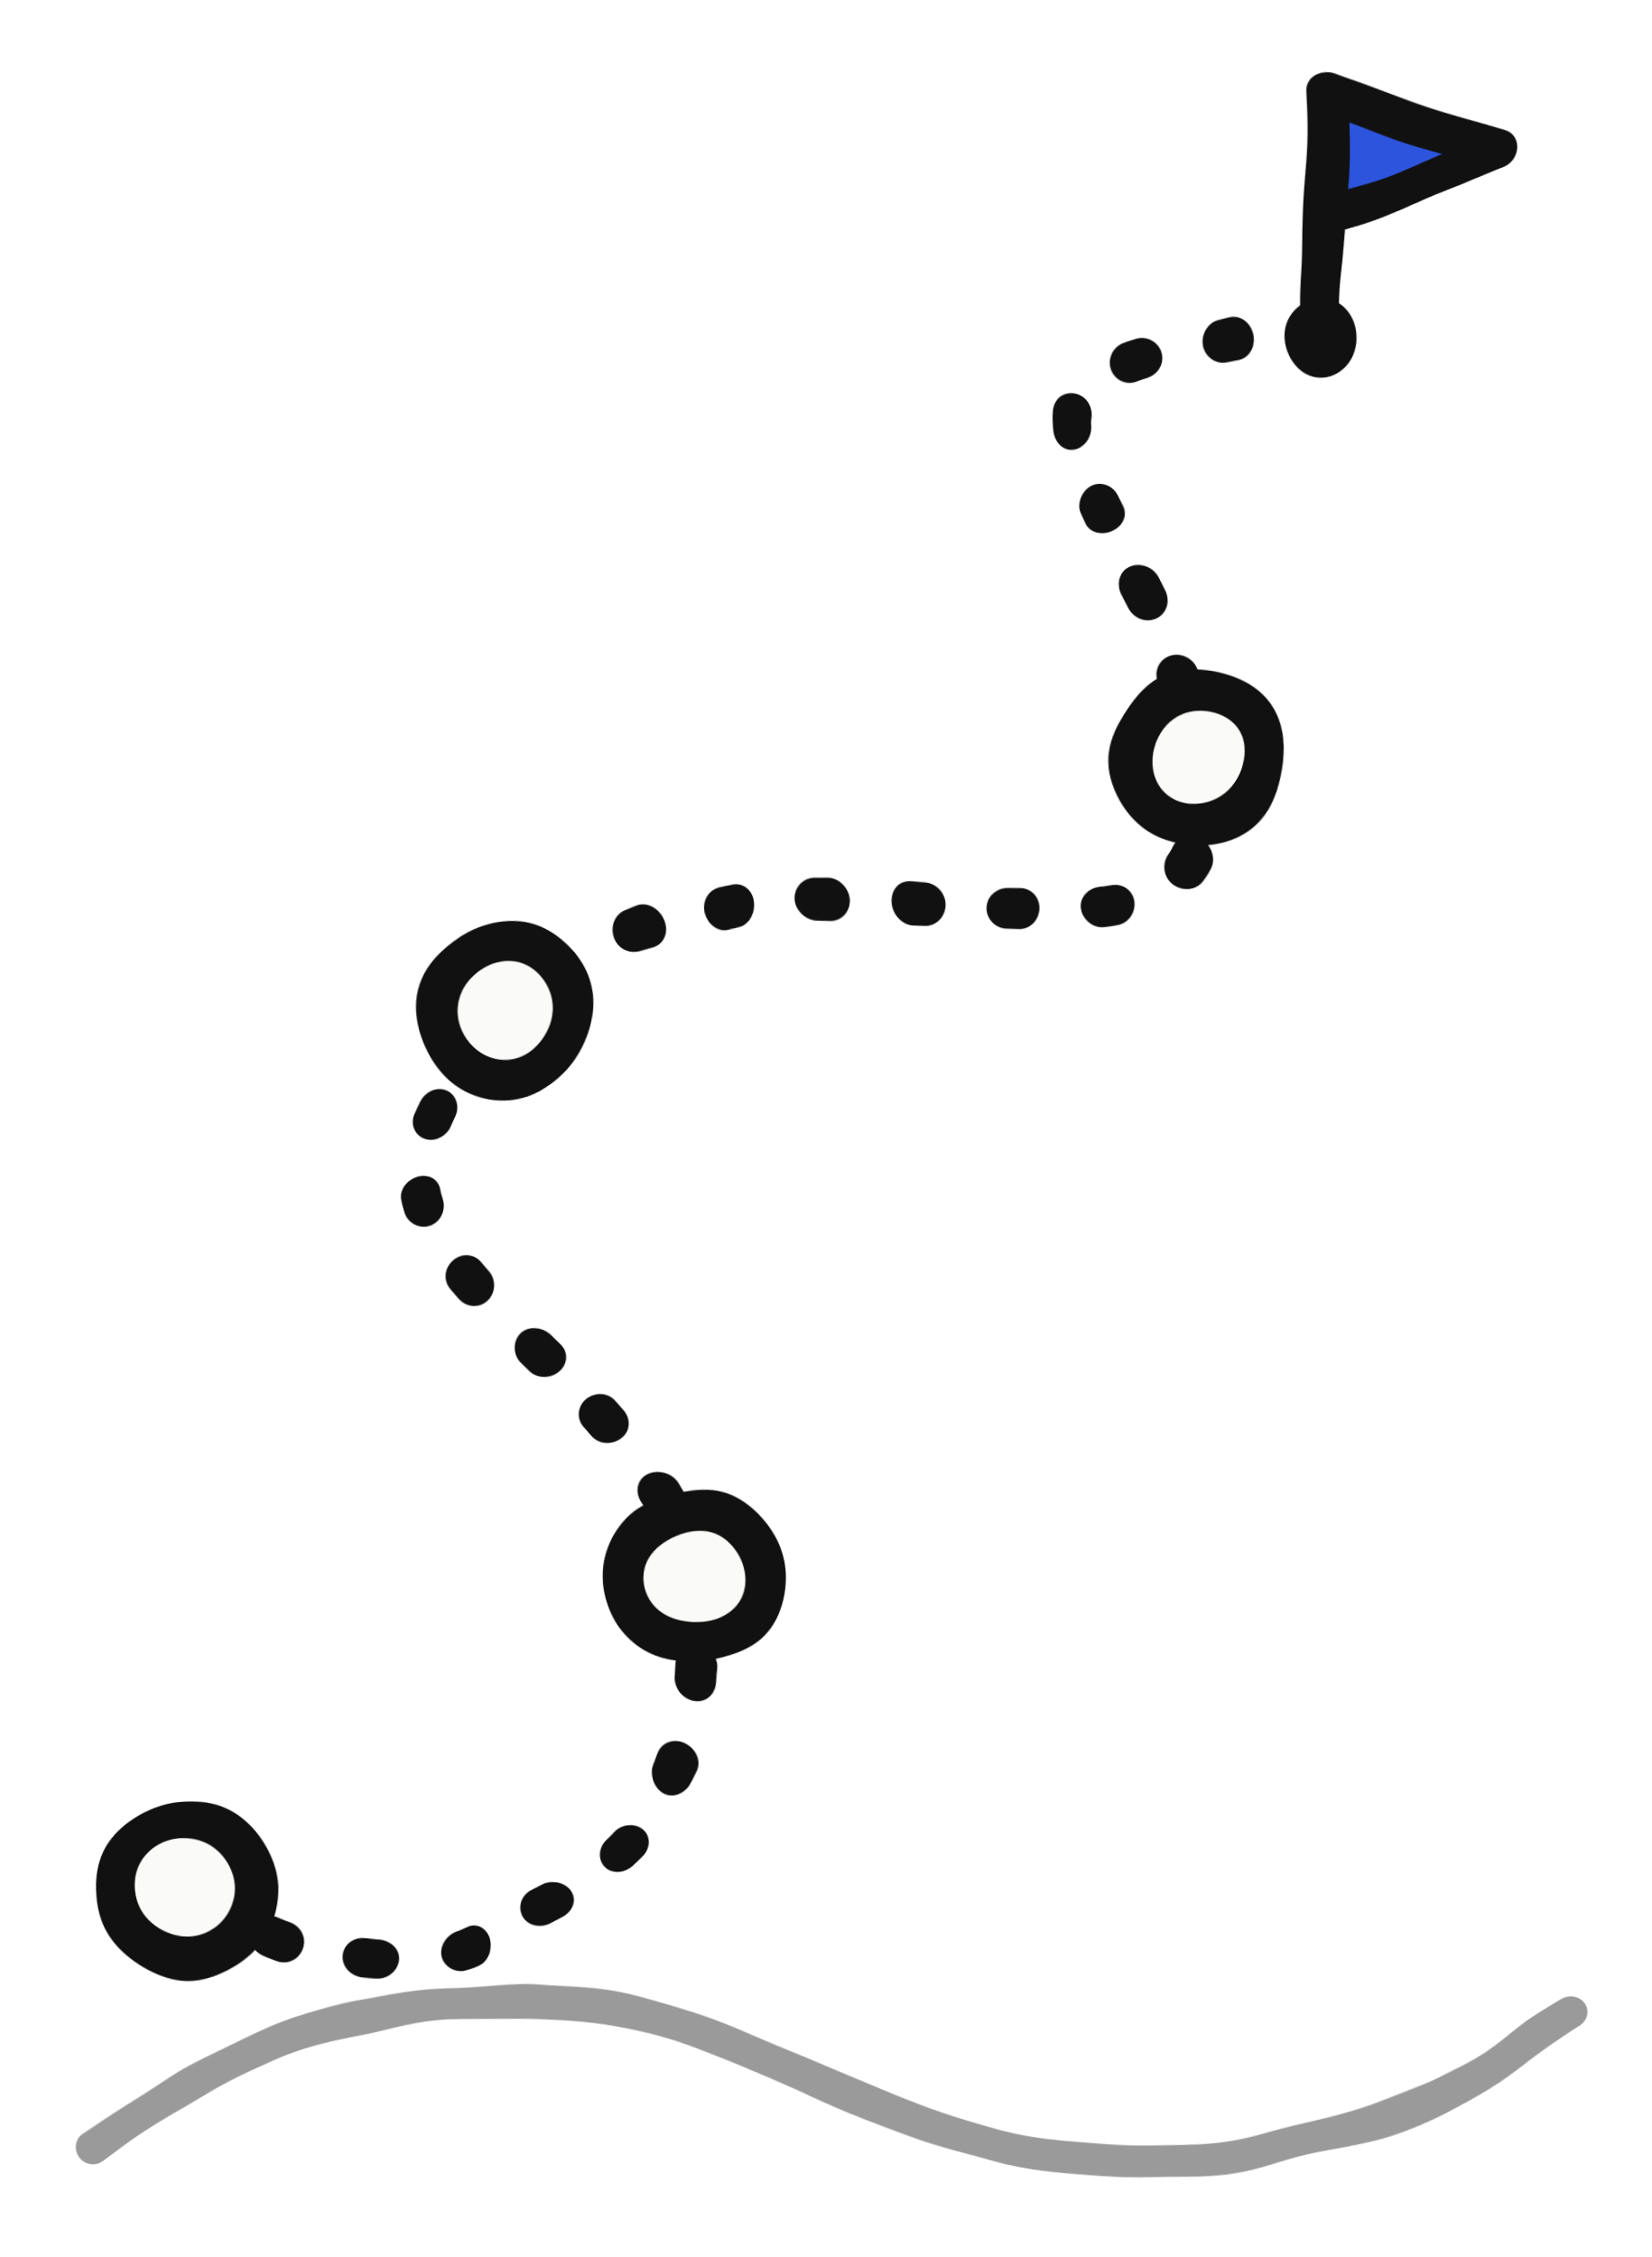
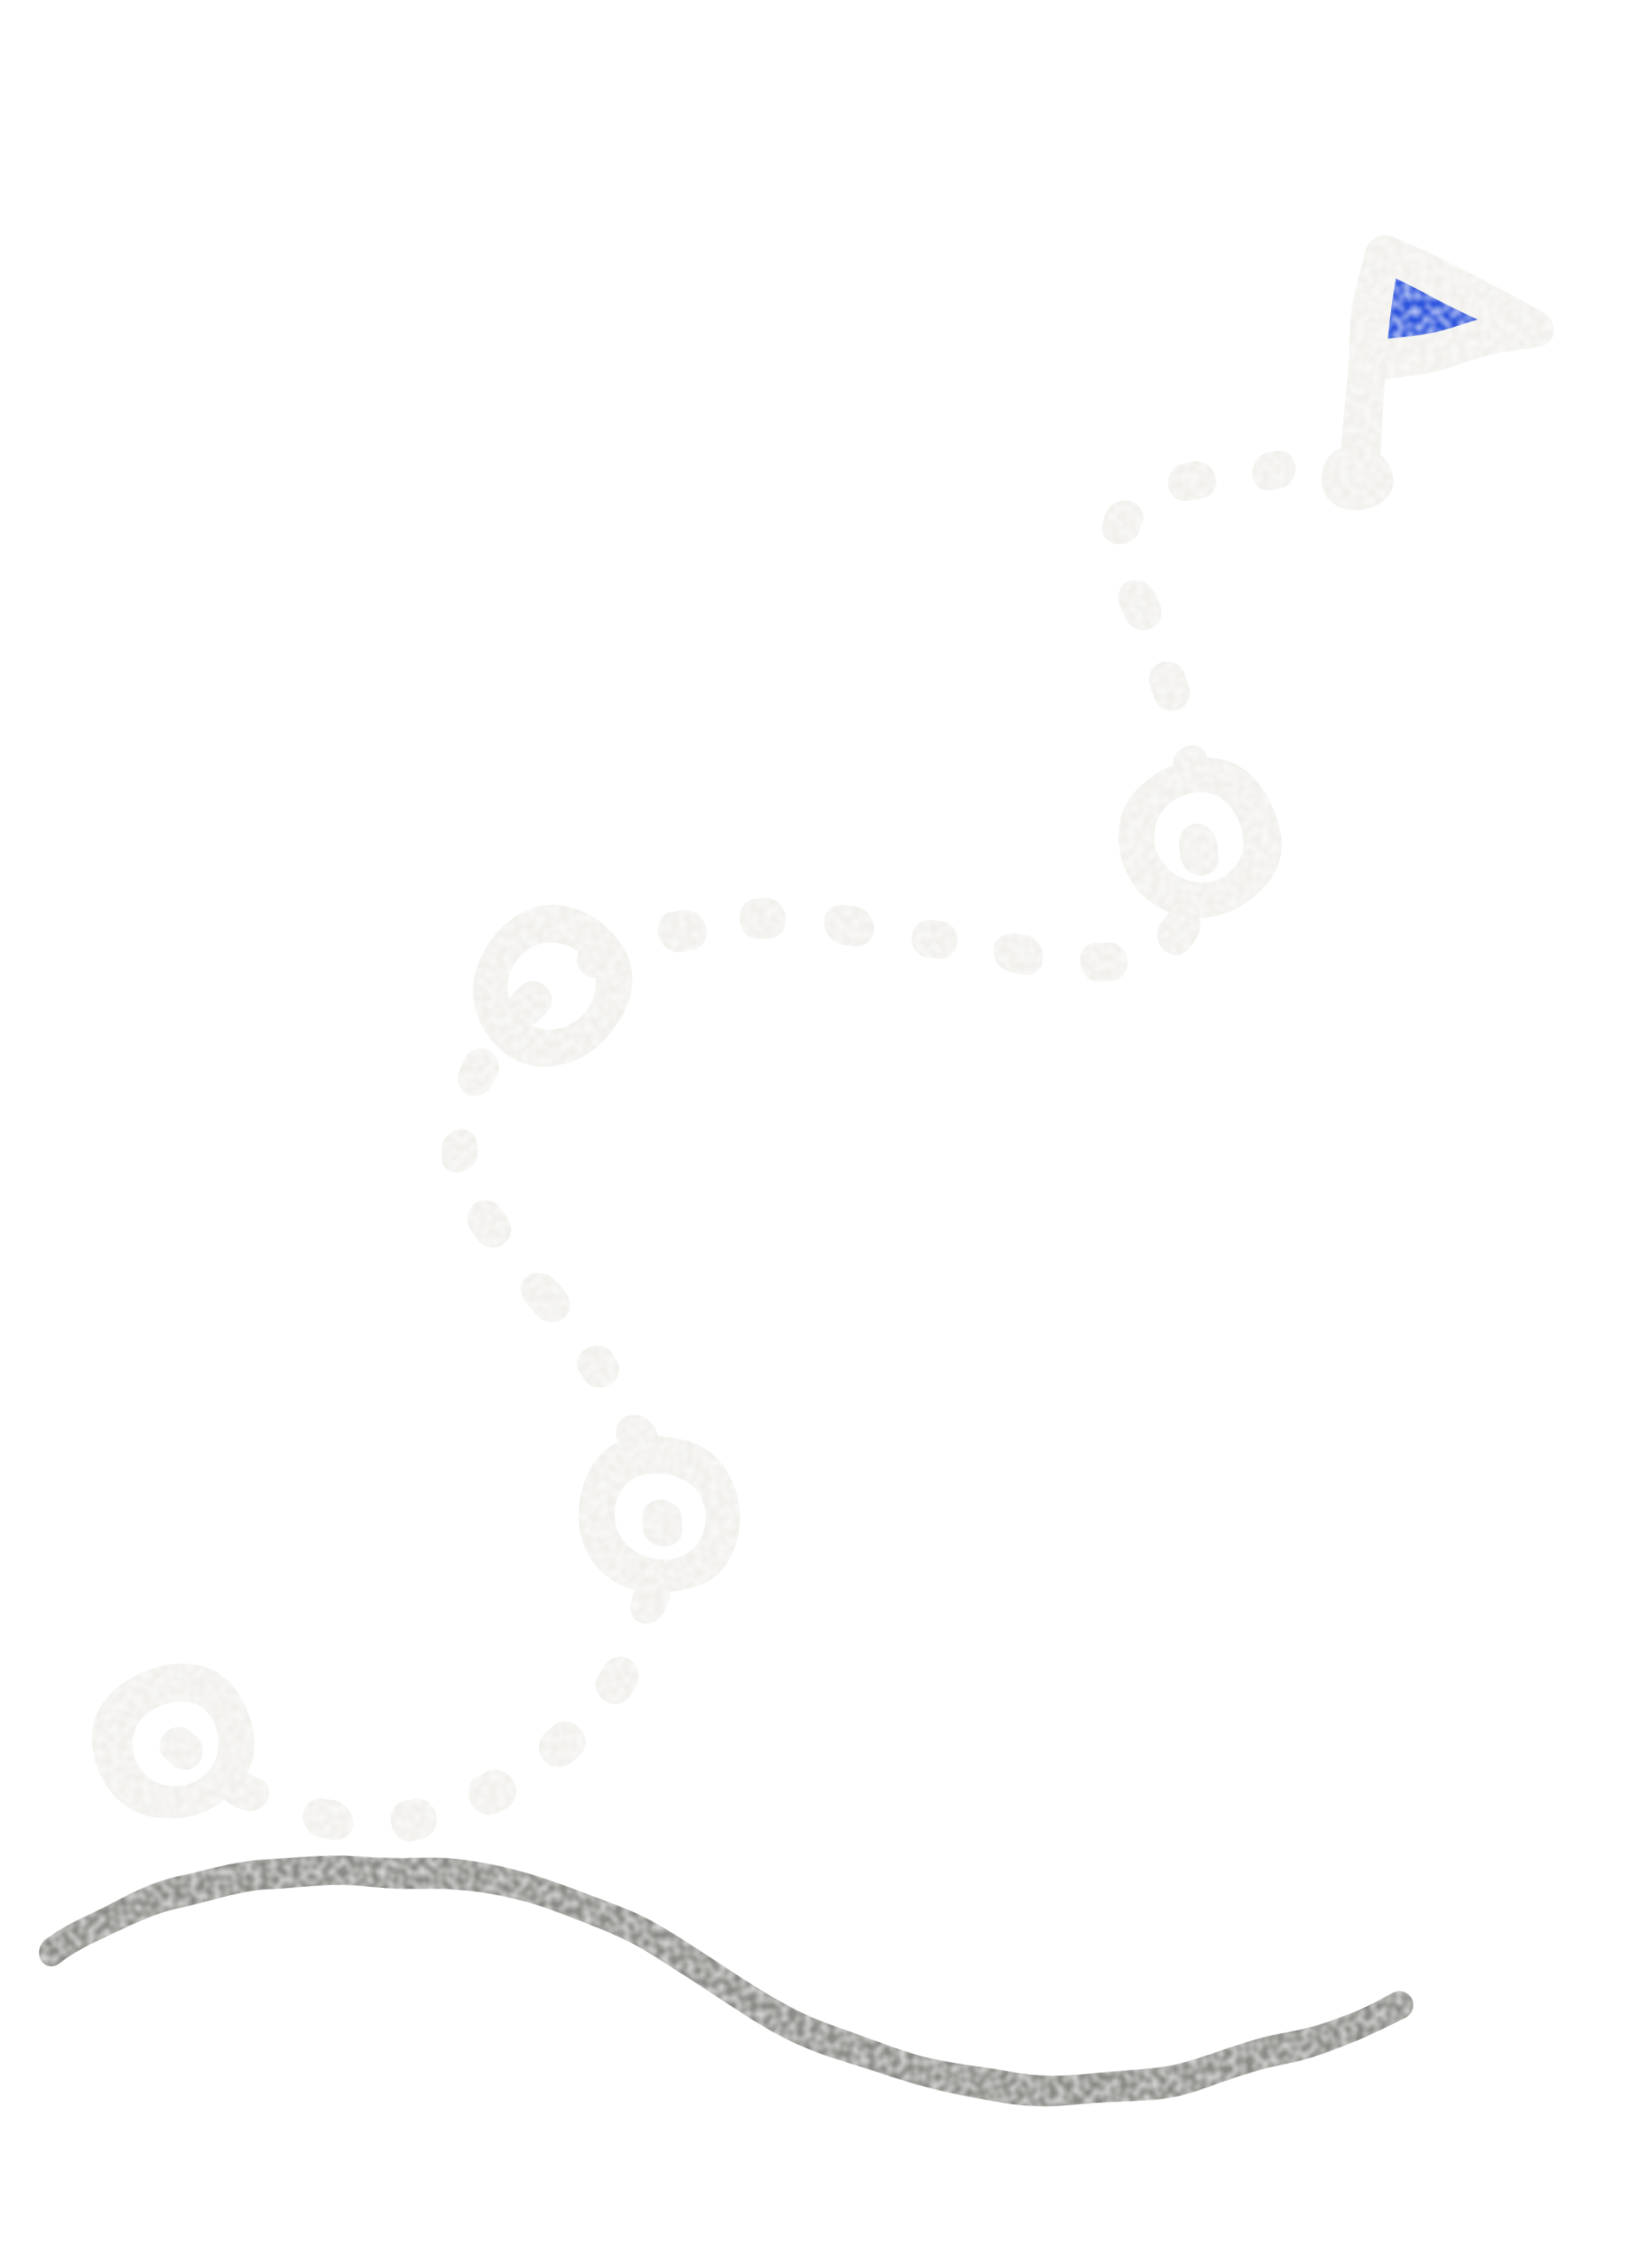
<svg xmlns="http://www.w3.org/2000/svg" viewBox="0 0 262 358" fill="none" stroke-linecap="round" stroke-linejoin="round">
  <defs>
-     <filter id="r" x="-5%" y="-5%" width="110%" height="110%">
-       <feTurbulence type="fractalNoise" baseFrequency="0.035" numOctaves="2" seed="7" />
-       <feDisplacementMap in="SourceGraphic" scale="3.5" />
+     <filter id="r" x="-10%" y="-10%" width="120%" height="120%">
+       <feTurbulence type="fractalNoise" baseFrequency="0.035" numOctaves="2" seed="7" result="n" />
+       <feDisplacementMap in="SourceGraphic" in2="n" scale="4" result="d" />
+       <feTurbulence type="fractalNoise" baseFrequency="0.8" numOctaves="1" seed="7" result="g" />
+       <feColorMatrix in="g" type="matrix" values="0 0 0 0 0 0 0 0 0 0 0 0 0 0 0 0 0 0 -1.1 1.3" result="ga" />
+       <feComposite in="d" in2="ga" operator="in" />
    </filter>
  </defs>
  <g filter="url(#r)">
-     <path d="M30 300 C 70 330, 120 290, 110 250 S 40 200, 80 160 S 200 170, 190 120 S 140 60, 210 52" stroke="#111" stroke-width="6.5" stroke-dasharray="2 13" />
-     <path d="M14 340 Q 70 300 130 330 T 250 320" stroke="#9a9a9a" stroke-width="5.2" />
-     <circle cx="30" cy="300" r="11" fill="#fafaf8" stroke="#111" stroke-width="6.5" />
-     <circle cx="110" cy="250" r="11" fill="#fafaf8" stroke="#111" stroke-width="6.5" />
-     <circle cx="80" cy="160" r="11" fill="#fafaf8" stroke="#111" stroke-width="6.5" />
-     <circle cx="190" cy="120" r="11" fill="#fafaf8" stroke="#111" stroke-width="6.5" />
-     <path d="M210 52 L210 14 L238 24 L210 34" fill="#2d54dd" stroke="#111" stroke-width="6.5" />
-     <circle cx="210" cy="54" r="6" fill="#111" />
+     <g transform="rotate(7 131 179) scale(0.9) translate(14.5 19.9)">
+       <path d="M30 300 C 70 330, 120 290, 110 250 S 40 200, 80 160 S 200 170, 190 120 S 140 60, 210 52" stroke="#f1f0ec" stroke-width="6.5" stroke-dasharray="2 13" />
+       <path d="M14 340 Q 70 300 130 330 T 250 320" stroke="#8c8c88" stroke-width="5.2" />
+       <circle cx="30" cy="300" r="11" fill="none" stroke="#f1f0ec" stroke-width="6.5" />
+       <circle cx="110" cy="250" r="11" fill="none" stroke="#f1f0ec" stroke-width="6.5" />
+       <circle cx="80" cy="160" r="11" fill="none" stroke="#f1f0ec" stroke-width="6.5" />
+       <circle cx="190" cy="120" r="11" fill="none" stroke="#f1f0ec" stroke-width="6.5" />
+       <path d="M210 52 L210 14 L238 24 L210 34" fill="#2d54dd" stroke="#f1f0ec" stroke-width="6.5" />
+       <circle cx="210" cy="54" r="6" fill="#f1f0ec" />
+     </g>
  </g>
</svg>
